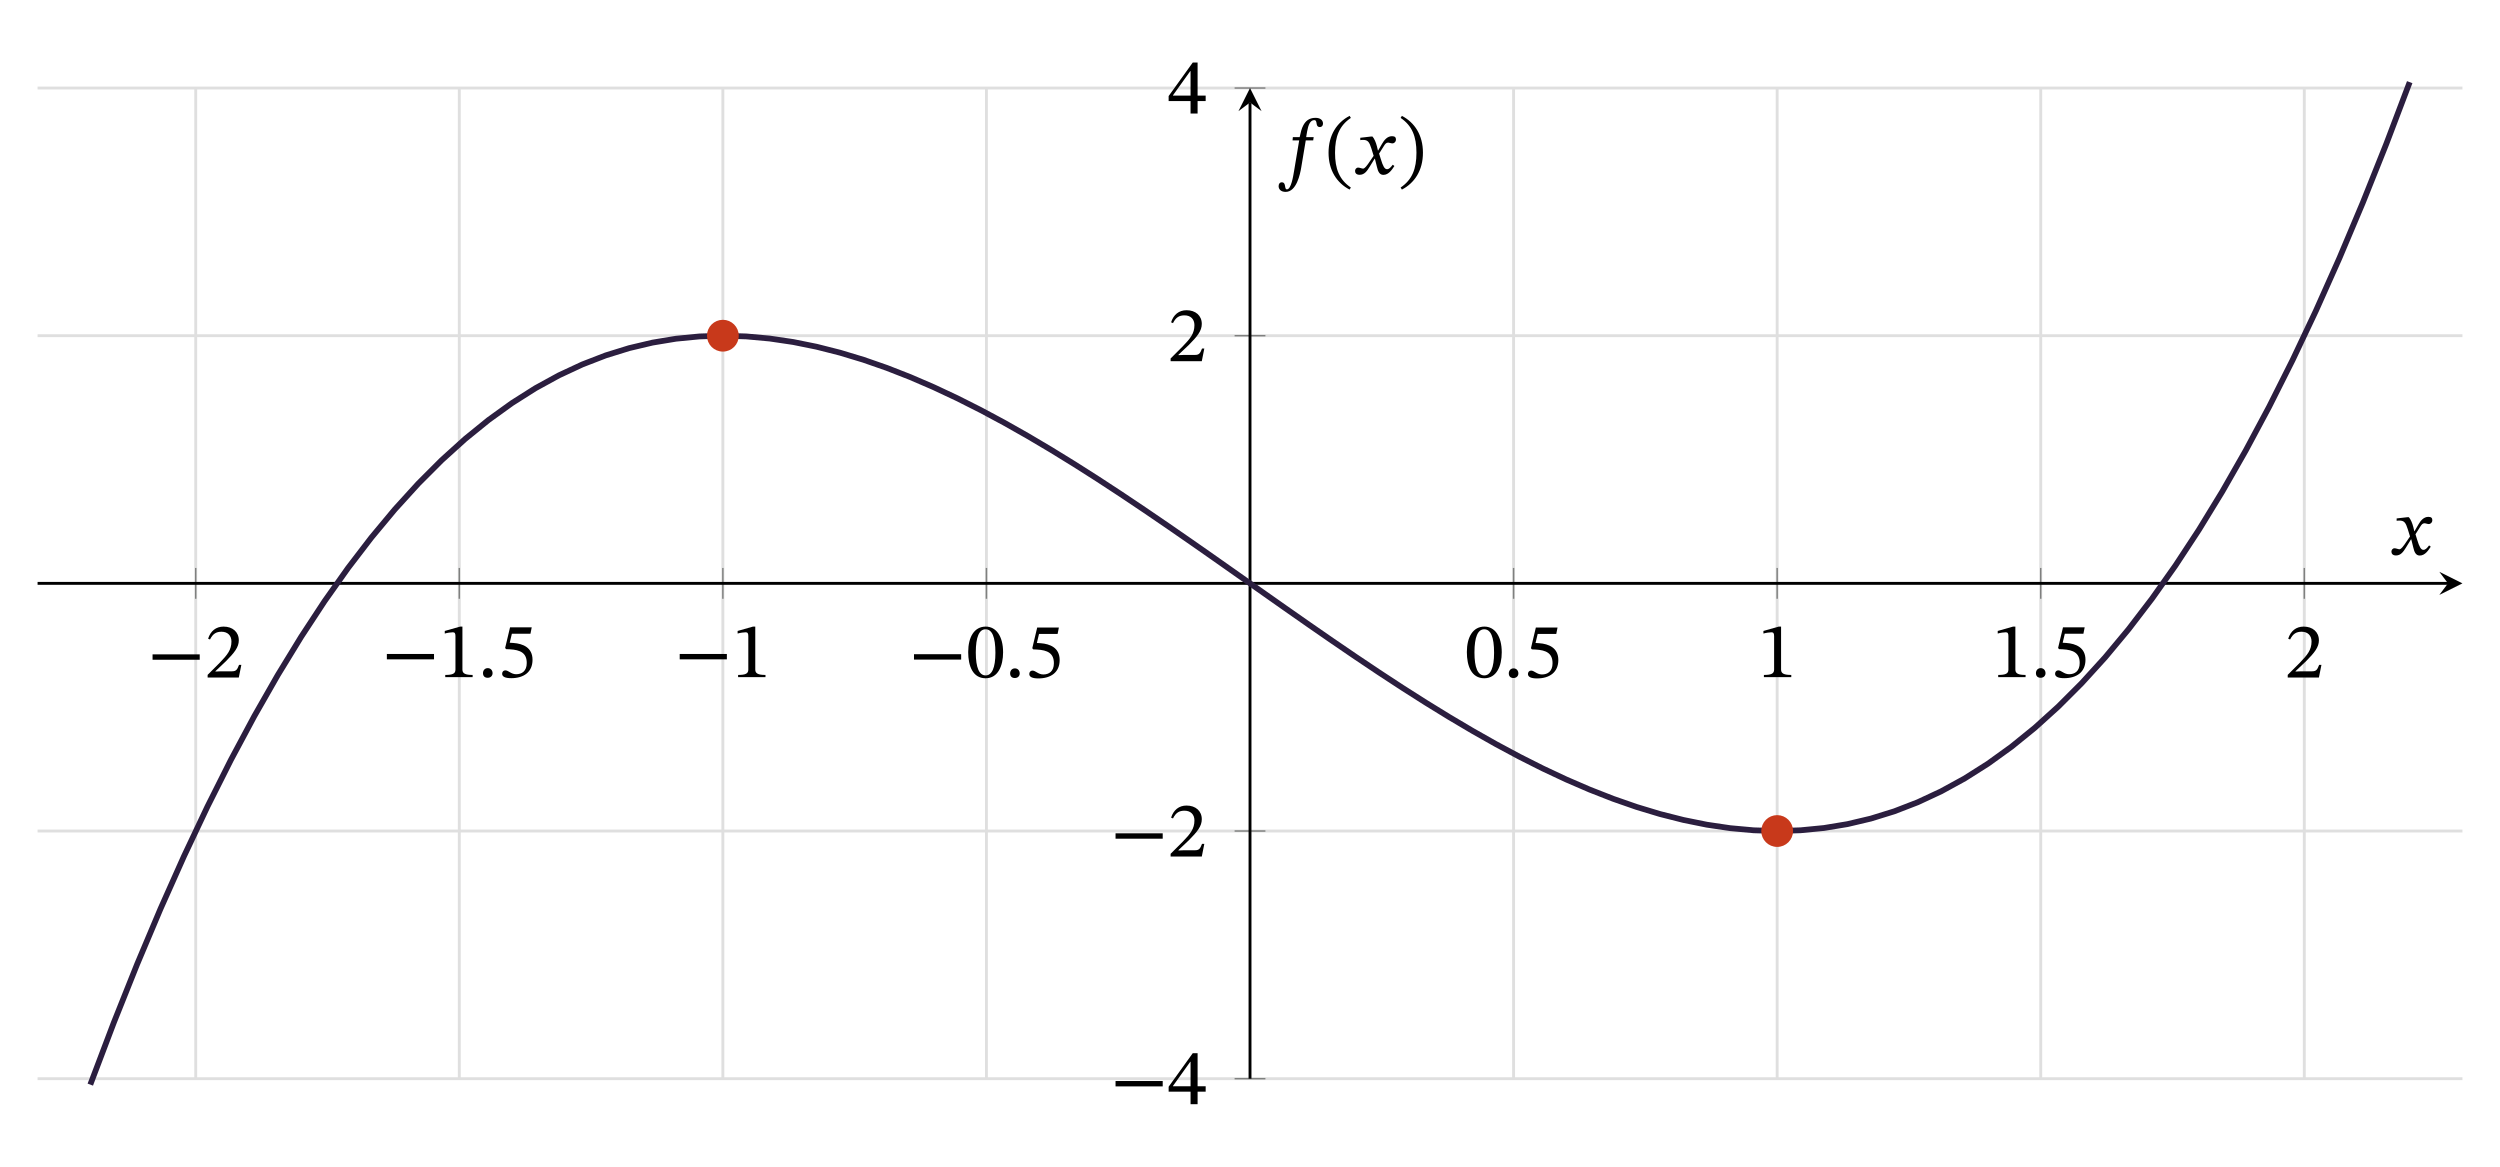
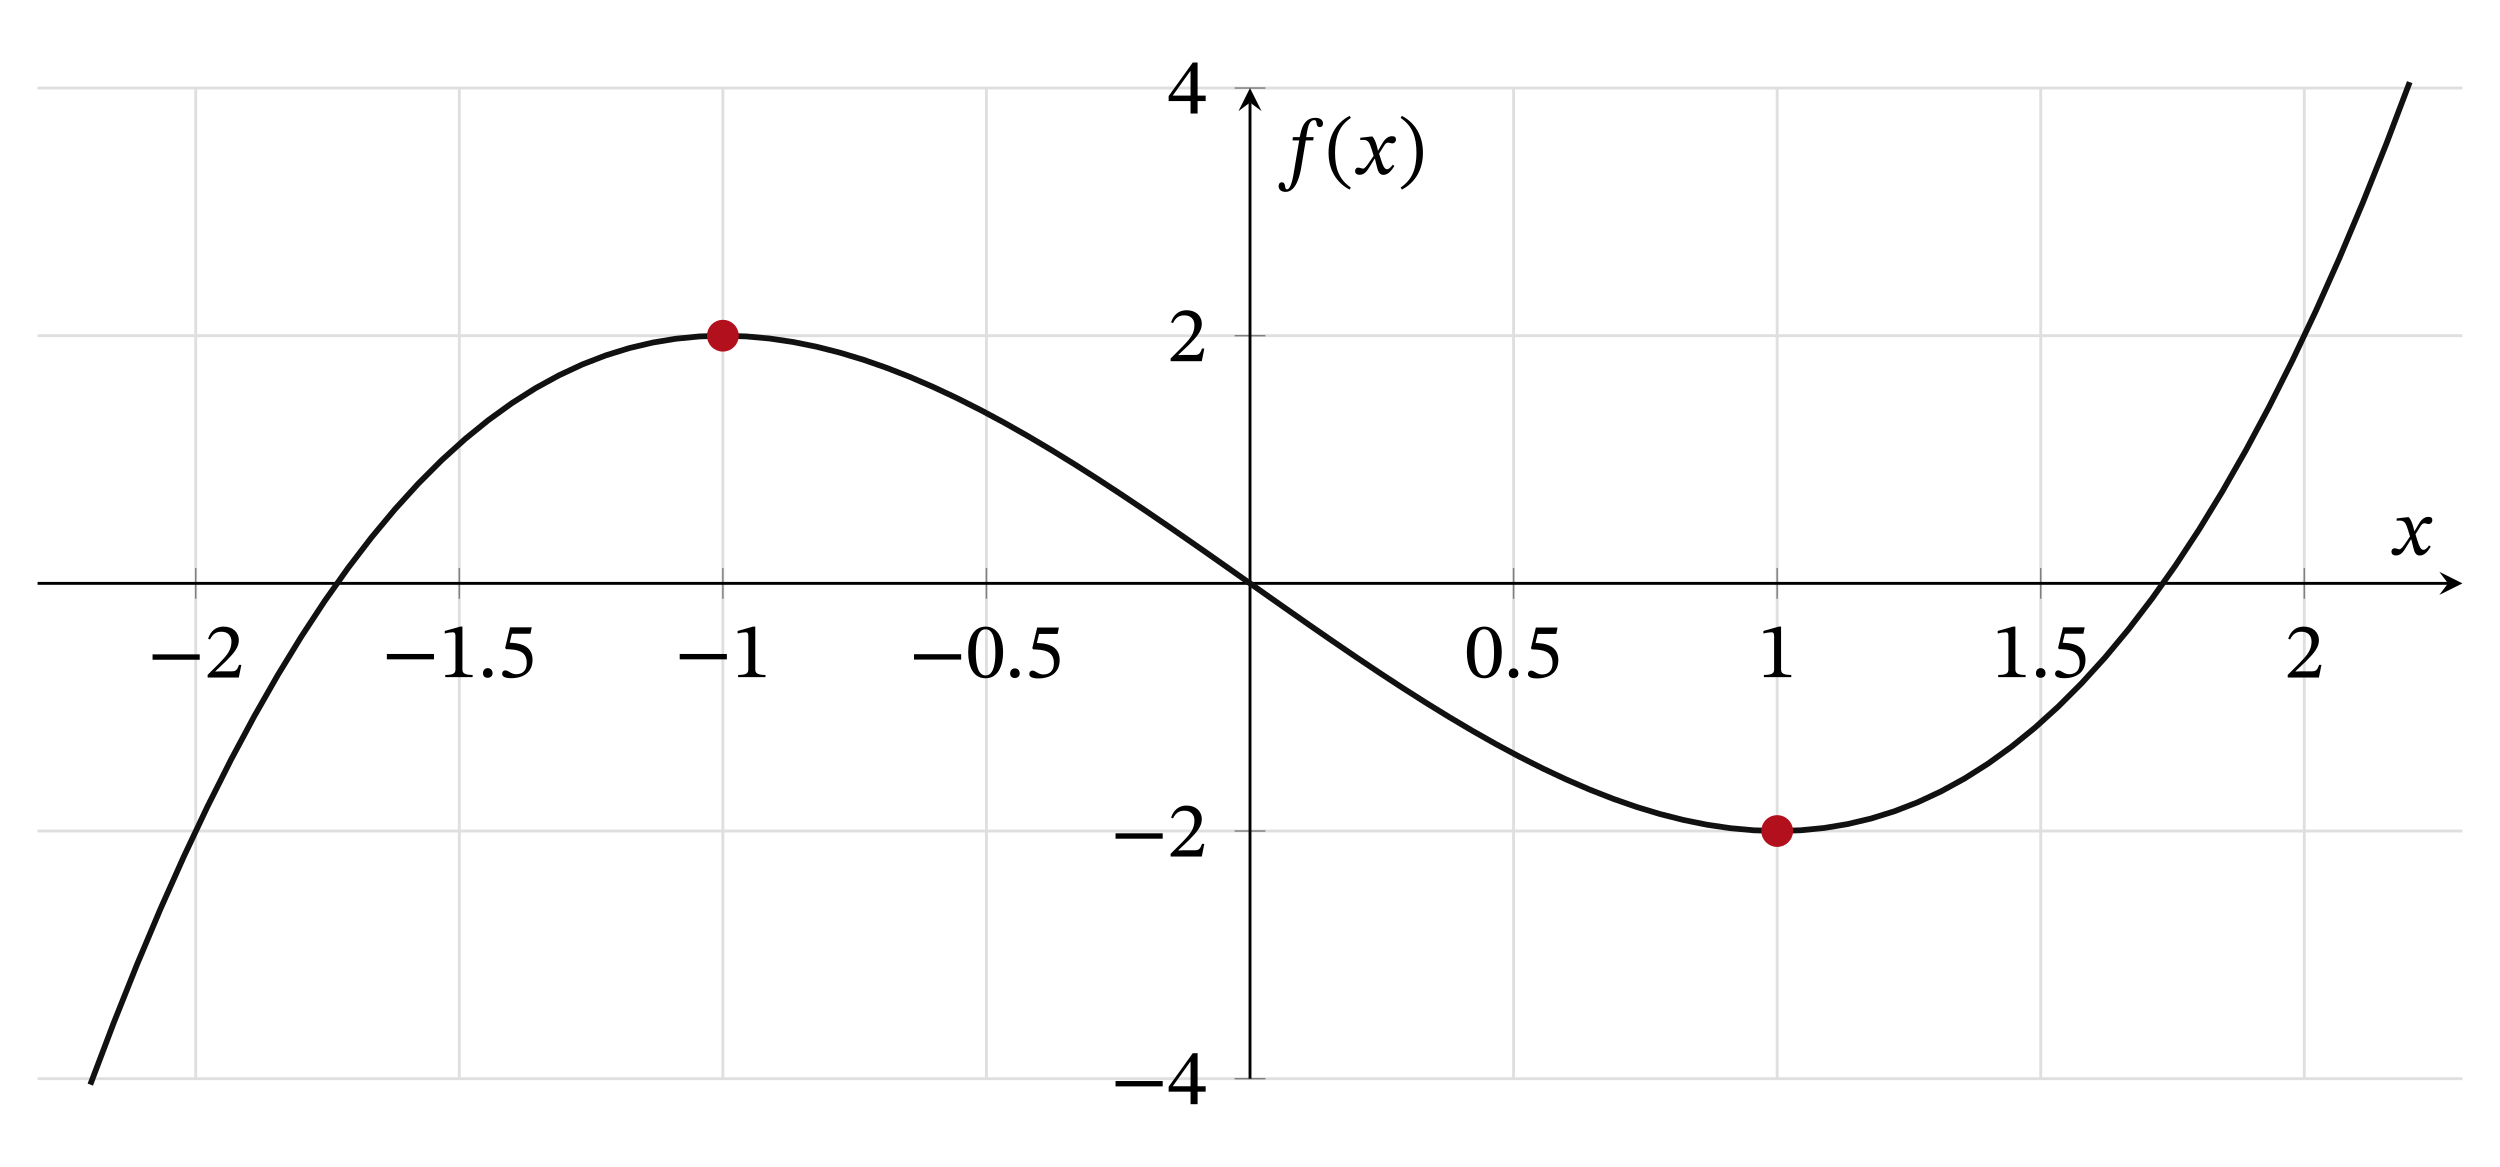
<svg xmlns="http://www.w3.org/2000/svg" xmlns:xlink="http://www.w3.org/1999/xlink" version="1.1" width="344.69" height="160.86" viewBox="0 0 344.69 160.86">
  <defs>
    <path id="font_1_1197" d="M.658 .225V.293H.062V.225H.658Z" />
    <path id="font_1_1139" d="M.464 .16H.435C.412 .1 .399 .079 .346 .079H.207L.137 .076V.081L.269 .206C.375 .313 .432 .382 .432 .471 .432 .576 .353 .644 .24 .644 .143 .644 .075 .588 .044 .491L.068 .481C.105 .556 .149 .579 .214 .579 .291 .579 .339 .531 .339 .456 .339 .351 .289 .288 .19 .186L.038 .034V0H.432L.464 .16Z" />
    <path id="font_1_1138" d="M.426 0V.028C.334 .028 .297 .046 .297 .095V.639H.268L.074 .584V.551C.105 .561 .156 .567 .176 .567 .201 .567 .209 .553 .209 .518V.095C.209 .045 .174 .028 .08 .028V0H.426Z" />
    <path id="font_1_1052" d="M.183 .05C.183 .084 .161 .114 .122 .114 .085 .114 .062 .085 .062 .051 .062 .017 .081-.008 .121-.008 .161-.008 .183 .019 .183 .05Z" />
    <path id="font_1_1142" d="M.417 .549 .433 .63H.159L.097 .369 .109 .354C.123 .354 .128 .354 .154 .352 .292 .345 .37 .304 .37 .179 .37 .075 .307 .037 .236 .037 .172 .037 .139 .086 .099 .086 .074 .086 .059 .066 .059 .043 .059 .006 .097-.013 .174-.013 .333-.013 .443 .065 .443 .219 .443 .376 .32 .423 .202 .432L.155 .435 .182 .549H.417Z" />
    <path id="font_1_1137" d="M.468 .317C.468 .523 .378 .642 .249 .642 .104 .642 .027 .51 .027 .32 .027 .143 .086-.011 .247-.011 .404-.011 .468 .146 .468 .317M.371 .311C.371 .119 .326 .025 .247 .025 .167 .025 .123 .121 .123 .315 .123 .513 .167 .608 .246 .608 .328 .608 .371 .514 .371 .311Z" />
    <path id="font_1_1141" d="M.481 .158V.227H.379V.645H.318L.013 .221V.158H.29V0H.379V.158H.481M.29 .227H.068V.231L.286 .536H.29V.227Z" />
    <path id="font_1_3354" d="M.315 .298H.312L.3 .349C.286 .403 .267 .447 .243 .475H.228L.089 .459V.429C.089 .429 .104 .432 .12 .432 .186 .433 .203 .406 .23 .322L.258 .231 .186 .126C.147 .07 .129 .069 .125 .069 .108 .069 .084 .082 .062 .082 .038 .082 .023 .06 .023 .04 .023 .015 .038-.009 .081-.009 .141-.009 .174 .038 .206 .09L.27 .194H.274L.299 .093C.313 .028 .335-.01 .381-.01 .449-.01 .491 .058 .52 .102L.499 .118C.472 .082 .453 .062 .427 .062 .396 .062 .376 .099 .348 .191L.327 .259 .388 .356C.405 .384 .419 .398 .442 .398 .455 .398 .478 .388 .494 .388 .521 .388 .54 .411 .54 .435 .54 .463 .528 .479 .49 .479 .431 .479 .391 .43 .364 .382L.315 .298Z" />
    <path id="font_1_3331" d="M.19 .467 .186 .426H.27L.205 .037C.194-.029 .168-.193 .115-.193 .077-.193 .11-.104 .05-.104 .024-.104 .01-.125 .01-.153 .01-.188 .035-.225 .099-.225 .236-.225 .282-.001 .296 .085L.353 .426H.447L.453 .467H.358L.37 .538C.385 .623 .41 .682 .461 .682 .485 .682 .487 .658 .491 .633 .494 .612 .504 .594 .531 .594 .552 .594 .571 .609 .571 .638 .571 .681 .537 .711 .476 .711 .39 .711 .349 .665 .323 .618 .3 .577 .288 .523 .276 .467H.19Z" />
    <path id="font_1_1064" d="M.045 .27C.045 .047 .15-.112 .311-.196L.327-.17C.181-.071 .127 .066 .127 .27 .127 .474 .181 .611 .327 .71L.311 .736C.15 .652 .045 .493 .045 .27Z" />
    <path id="font_1_1065" d="M.312 .27C.312 .493 .207 .652 .046 .736L.03 .71C.176 .611 .23 .474 .23 .27 .23 .066 .176-.071 .03-.17L.046-.196C.207-.112 .312 .047 .312 .27Z" />
  </defs>
  <path transform="matrix(1,0,0,-1,5.181,149.544)" stroke-width=".399" stroke-linecap="butt" stroke-miterlimit="10" stroke-linejoin="miter" fill="none" stroke="#dfdfdf" d="M21.804 .819V137.406M58.145 .819V137.406M94.485 .819V137.406M130.825 .819V137.406M203.506 .819V137.406M239.846 .819V137.406M276.187 .819V137.406M312.527 .819V137.406" />
  <path transform="matrix(1,0,0,-1,5.181,149.544)" stroke-width=".399" stroke-linecap="butt" stroke-miterlimit="10" stroke-linejoin="miter" fill="none" stroke="#dfdfdf" d="M0 .819H334.331M0 34.966H334.331M0 103.26H334.331M0 137.406H334.331" />
  <path transform="matrix(1,0,0,-1,5.181,149.544)" stroke-width=".199" stroke-linecap="butt" stroke-miterlimit="10" stroke-linejoin="miter" fill="none" stroke="#7f807f" d="M21.804 66.987V71.239M58.145 66.987V71.239M94.485 66.987V71.239M130.825 66.987V71.239M203.506 66.987V71.239M239.846 66.987V71.239M276.187 66.987V71.239M312.527 66.987V71.239" />
  <path transform="matrix(1,0,0,-1,5.181,149.544)" stroke-width=".199" stroke-linecap="butt" stroke-miterlimit="10" stroke-linejoin="miter" fill="none" stroke="#7f807f" d="M165.04 .819H169.291M165.04 34.966H169.291M165.04 103.26H169.291M165.04 137.406H169.291" />
  <path transform="matrix(1,0,0,-1,5.181,149.544)" stroke-width=".399" stroke-linecap="butt" stroke-miterlimit="10" stroke-linejoin="miter" fill="none" stroke="#000000" d="M0 69.113H332.339" />
  <path transform="matrix(1,0,0,-1,337.5195,80.43117)" d="M1.993 0-1.196 1.594 0 0-1.196-1.594" />
  <path transform="matrix(1,0,0,-1,5.181,149.544)" stroke-width=".399" stroke-linecap="butt" stroke-miterlimit="10" stroke-linejoin="miter" fill="none" stroke="#000000" d="M167.166 .819V135.414" />
  <path transform="matrix(0,-1,-1,-0,172.3465,14.13032)" d="M1.993 0-1.196 1.594 0 0-1.196-1.594" />
  <use data-text="−" xlink:href="#font_1_1197" transform="matrix(10.9091,0,0,-10.9091,20.358,93.41801)" />
  <use data-text="2" xlink:href="#font_1_1139" transform="matrix(10.9091,0,0,-10.9091,28.21255,93.41801)" />
  <use data-text="−" xlink:href="#font_1_1197" transform="matrix(10.9091,0,0,-10.9091,52.662,93.36301)" />
  <use data-text="1" xlink:href="#font_1_1138" transform="matrix(10.9091,0,0,-10.9091,60.51655,93.36301)" />
  <use data-text="." xlink:href="#font_1_1052" transform="matrix(10.9091,0,0,-10.9091,65.91655,93.36301)" />
  <use data-text="5" xlink:href="#font_1_1142" transform="matrix(10.9091,0,0,-10.9091,68.58928,93.36301)" />
  <use data-text="−" xlink:href="#font_1_1197" transform="matrix(10.9091,0,0,-10.9091,93.039,93.36301)" />
  <use data-text="1" xlink:href="#font_1_1138" transform="matrix(10.9091,0,0,-10.9091,100.8936,93.36301)" />
  <use data-text="−" xlink:href="#font_1_1197" transform="matrix(10.9091,0,0,-10.9091,125.342,93.39601)" />
  <use data-text="0" xlink:href="#font_1_1137" transform="matrix(10.9091,0,0,-10.9091,133.1966,93.39601)" />
  <use data-text="." xlink:href="#font_1_1052" transform="matrix(10.9091,0,0,-10.9091,138.5966,93.39601)" />
  <use data-text="5" xlink:href="#font_1_1142" transform="matrix(10.9091,0,0,-10.9091,141.2693,93.39601)" />
  <use data-text="0" xlink:href="#font_1_1137" transform="matrix(10.9091,0,0,-10.9091,201.95,93.39601)" />
  <use data-text="." xlink:href="#font_1_1052" transform="matrix(10.9091,0,0,-10.9091,207.35,93.39601)" />
  <use data-text="5" xlink:href="#font_1_1142" transform="matrix(10.9091,0,0,-10.9091,210.0227,93.39601)" />
  <use data-text="1" xlink:href="#font_1_1138" transform="matrix(10.9091,0,0,-10.9091,242.327,93.36301)" />
  <use data-text="1" xlink:href="#font_1_1138" transform="matrix(10.9091,0,0,-10.9091,274.631,93.36301)" />
  <use data-text="." xlink:href="#font_1_1052" transform="matrix(10.9091,0,0,-10.9091,280.031,93.36301)" />
  <use data-text="5" xlink:href="#font_1_1142" transform="matrix(10.9091,0,0,-10.9091,282.7038,93.36301)" />
  <use data-text="2" xlink:href="#font_1_1139" transform="matrix(10.9091,0,0,-10.9091,315.008,93.41801)" />
  <use data-text="−" xlink:href="#font_1_1197" transform="matrix(10.9091,0,0,-10.9091,153.131,152.243)" />
  <use data-text="4" xlink:href="#font_1_1141" transform="matrix(10.9091,0,0,-10.9091,160.9856,152.243)" />
  <use data-text="−" xlink:href="#font_1_1197" transform="matrix(10.9091,0,0,-10.9091,153.131,118.091)" />
  <use data-text="2" xlink:href="#font_1_1139" transform="matrix(10.9091,0,0,-10.9091,160.9856,118.091)" />
  <use data-text="2" xlink:href="#font_1_1139" transform="matrix(10.9091,0,0,-10.9091,160.985,49.79701)" />
  <use data-text="4" xlink:href="#font_1_1141" transform="matrix(10.9091,0,0,-10.9091,160.985,15.65601)" />
-   <path transform="matrix(1,0,0,-1,5.181,149.544)" stroke-width=".797" stroke-linecap="butt" stroke-miterlimit="10" stroke-linejoin="miter" fill="none" stroke="#2b1e3f" d="M7.268 0 10.498 8.52 13.728 16.605 16.959 24.261 20.189 31.5 23.419 38.33 26.649 44.76 29.88 50.798 33.11 56.454 36.34 61.737 39.57 66.655 42.8 71.219 46.031 75.436 49.261 79.316 52.491 82.867 55.721 86.1 58.952 89.022 62.182 91.643 65.412 93.971 68.642 96.017 71.872 97.787 75.103 99.293 78.333 100.543 81.563 101.545 84.793 102.308 88.024 102.843 91.254 103.157 94.484 103.26 97.714 103.16 100.944 102.867 104.175 102.39 107.405 101.737 110.635 100.918 113.865 99.941 117.096 98.816 120.326 97.552 123.556 96.158 126.786 94.641 130.016 93.013 133.247 91.281 136.477 89.455 139.707 87.543 142.937 85.555 146.167 83.499 149.398 81.385 152.628 79.221 155.858 77.017 159.088 74.782 162.319 72.524 165.549 70.252 168.779 67.976 172.009 65.704 175.239 63.446 178.47 61.211 181.7 59.007 184.93 56.843 188.16 54.729 191.391 52.673 194.621 50.685 197.851 48.773 201.081 46.946 204.311 45.214 207.542 43.586 210.772 42.07 214.002 40.675 217.232 39.41 220.463 38.285 223.693 37.309 226.923 36.49 230.153 35.837 233.383 35.359 236.614 35.066 239.844 34.966 243.074 35.069 246.304 35.383 249.535 35.917 252.765 36.68 255.995 37.682 259.225 38.931 262.455 40.437 265.686 42.207 268.916 44.252 272.146 46.581 275.376 49.201 278.606 52.123 281.837 55.355 285.067 58.906 288.297 62.786 291.527 67.003 294.758 71.566 297.988 76.484 301.218 81.766 304.448 87.422 307.678 93.46 310.909 99.889 314.139 106.718 317.369 113.957 320.599 121.614 323.83 129.697 327.06 138.217" />
-   <path transform="matrix(1,0,0,-1,5.181,149.544)" d="M96.477 103.26C96.477 104.36 95.585 105.252 94.485 105.252 93.384 105.252 92.492 104.36 92.492 103.26 92.492 102.159 93.384 101.267 94.485 101.267 95.585 101.267 96.477 102.159 96.477 103.26ZM94.485 103.26" fill="#c8391b" />
-   <path transform="matrix(1,0,0,-1,5.181,149.544)" stroke-width=".399" stroke-linecap="butt" stroke-miterlimit="10" stroke-linejoin="miter" fill="none" stroke="#c8391b" d="M96.477 103.26C96.477 104.36 95.585 105.252 94.485 105.252 93.384 105.252 92.492 104.36 92.492 103.26 92.492 102.159 93.384 101.267 94.485 101.267 95.585 101.267 96.477 102.159 96.477 103.26ZM94.485 103.26" />
-   <path transform="matrix(1,0,0,-1,5.181,149.544)" d="M241.839 34.966C241.839 36.067 240.947 36.959 239.846 36.959 238.746 36.959 237.854 36.067 237.854 34.966 237.854 33.866 238.746 32.974 239.846 32.974 240.947 32.974 241.839 33.866 241.839 34.966ZM239.846 34.966" fill="#c8391b" />
-   <path transform="matrix(1,0,0,-1,5.181,149.544)" stroke-width=".399" stroke-linecap="butt" stroke-miterlimit="10" stroke-linejoin="miter" fill="none" stroke="#c8391b" d="M241.839 34.966C241.839 36.067 240.947 36.959 239.846 36.959 238.746 36.959 237.854 36.067 237.854 34.966 237.854 33.866 238.746 32.974 239.846 32.974 240.947 32.974 241.839 33.866 241.839 34.966ZM239.846 34.966" />
+   <path transform="matrix(1,0,0,-1,5.181,149.544)" stroke-width=".797" stroke-linecap="butt" stroke-miterlimit="10" stroke-linejoin="miter" fill="none" stroke="#111111" d="M7.268 0 10.498 8.52 13.728 16.605 16.959 24.261 20.189 31.5 23.419 38.33 26.649 44.76 29.88 50.798 33.11 56.454 36.34 61.737 39.57 66.655 42.8 71.219 46.031 75.436 49.261 79.316 52.491 82.867 55.721 86.1 58.952 89.022 62.182 91.643 65.412 93.971 68.642 96.017 71.872 97.787 75.103 99.293 78.333 100.543 81.563 101.545 84.793 102.308 88.024 102.843 91.254 103.157 94.484 103.26 97.714 103.16 100.944 102.867 104.175 102.39 107.405 101.737 110.635 100.918 113.865 99.941 117.096 98.816 120.326 97.552 123.556 96.158 126.786 94.641 130.016 93.013 133.247 91.281 136.477 89.455 139.707 87.543 142.937 85.555 146.167 83.499 149.398 81.385 152.628 79.221 155.858 77.017 159.088 74.782 162.319 72.524 165.549 70.252 168.779 67.976 172.009 65.704 175.239 63.446 178.47 61.211 181.7 59.007 184.93 56.843 188.16 54.729 191.391 52.673 194.621 50.685 197.851 48.773 201.081 46.946 204.311 45.214 207.542 43.586 210.772 42.07 214.002 40.675 217.232 39.41 220.463 38.285 223.693 37.309 226.923 36.49 230.153 35.837 233.383 35.359 236.614 35.066 239.844 34.966 243.074 35.069 246.304 35.383 249.535 35.917 252.765 36.68 255.995 37.682 259.225 38.931 262.455 40.437 265.686 42.207 268.916 44.252 272.146 46.581 275.376 49.201 278.606 52.123 281.837 55.355 285.067 58.906 288.297 62.786 291.527 67.003 294.758 71.566 297.988 76.484 301.218 81.766 304.448 87.422 307.678 93.46 310.909 99.889 314.139 106.718 317.369 113.957 320.599 121.614 323.83 129.697 327.06 138.217" />
+   <path transform="matrix(1,0,0,-1,5.181,149.544)" d="M96.477 103.26C96.477 104.36 95.585 105.252 94.485 105.252 93.384 105.252 92.492 104.36 92.492 103.26 92.492 102.159 93.384 101.267 94.485 101.267 95.585 101.267 96.477 102.159 96.477 103.26ZM94.485 103.26" fill="#b3101d" />
+   <path transform="matrix(1,0,0,-1,5.181,149.544)" stroke-width=".399" stroke-linecap="butt" stroke-miterlimit="10" stroke-linejoin="miter" fill="none" stroke="#b3101d" d="M96.477 103.26C96.477 104.36 95.585 105.252 94.485 105.252 93.384 105.252 92.492 104.36 92.492 103.26 92.492 102.159 93.384 101.267 94.485 101.267 95.585 101.267 96.477 102.159 96.477 103.26ZM94.485 103.26" />
+   <path transform="matrix(1,0,0,-1,5.181,149.544)" d="M241.839 34.966C241.839 36.067 240.947 36.959 239.846 36.959 238.746 36.959 237.854 36.067 237.854 34.966 237.854 33.866 238.746 32.974 239.846 32.974 240.947 32.974 241.839 33.866 241.839 34.966ZM239.846 34.966" fill="#b3101d" />
+   <path transform="matrix(1,0,0,-1,5.181,149.544)" stroke-width=".399" stroke-linecap="butt" stroke-miterlimit="10" stroke-linejoin="miter" fill="none" stroke="#b3101d" d="M241.839 34.966C241.839 36.067 240.947 36.959 239.846 36.959 238.746 36.959 237.854 36.067 237.854 34.966 237.854 33.866 238.746 32.974 239.846 32.974 240.947 32.974 241.839 33.866 241.839 34.966ZM239.846 34.966" />
  <use data-text="𝑥" xlink:href="#font_1_3354" transform="matrix(10.9091,0,0,-10.9091,329.469,76.48701)" />
  <use data-text="𝑓" xlink:href="#font_1_3331" transform="matrix(10.9091,0,0,-10.9091,176.182,24.00201)" />
  <use data-text="(" xlink:href="#font_1_1064" transform="matrix(10.9091,0,0,-10.9091,182.6838,24.00201)" />
  <use data-text="𝑥" xlink:href="#font_1_3354" transform="matrix(10.9091,0,0,-10.9091,186.5784,24.00201)" />
  <use data-text=")" xlink:href="#font_1_1065" transform="matrix(10.9091,0,0,-10.9091,192.7857,24.00201)" />
</svg>
